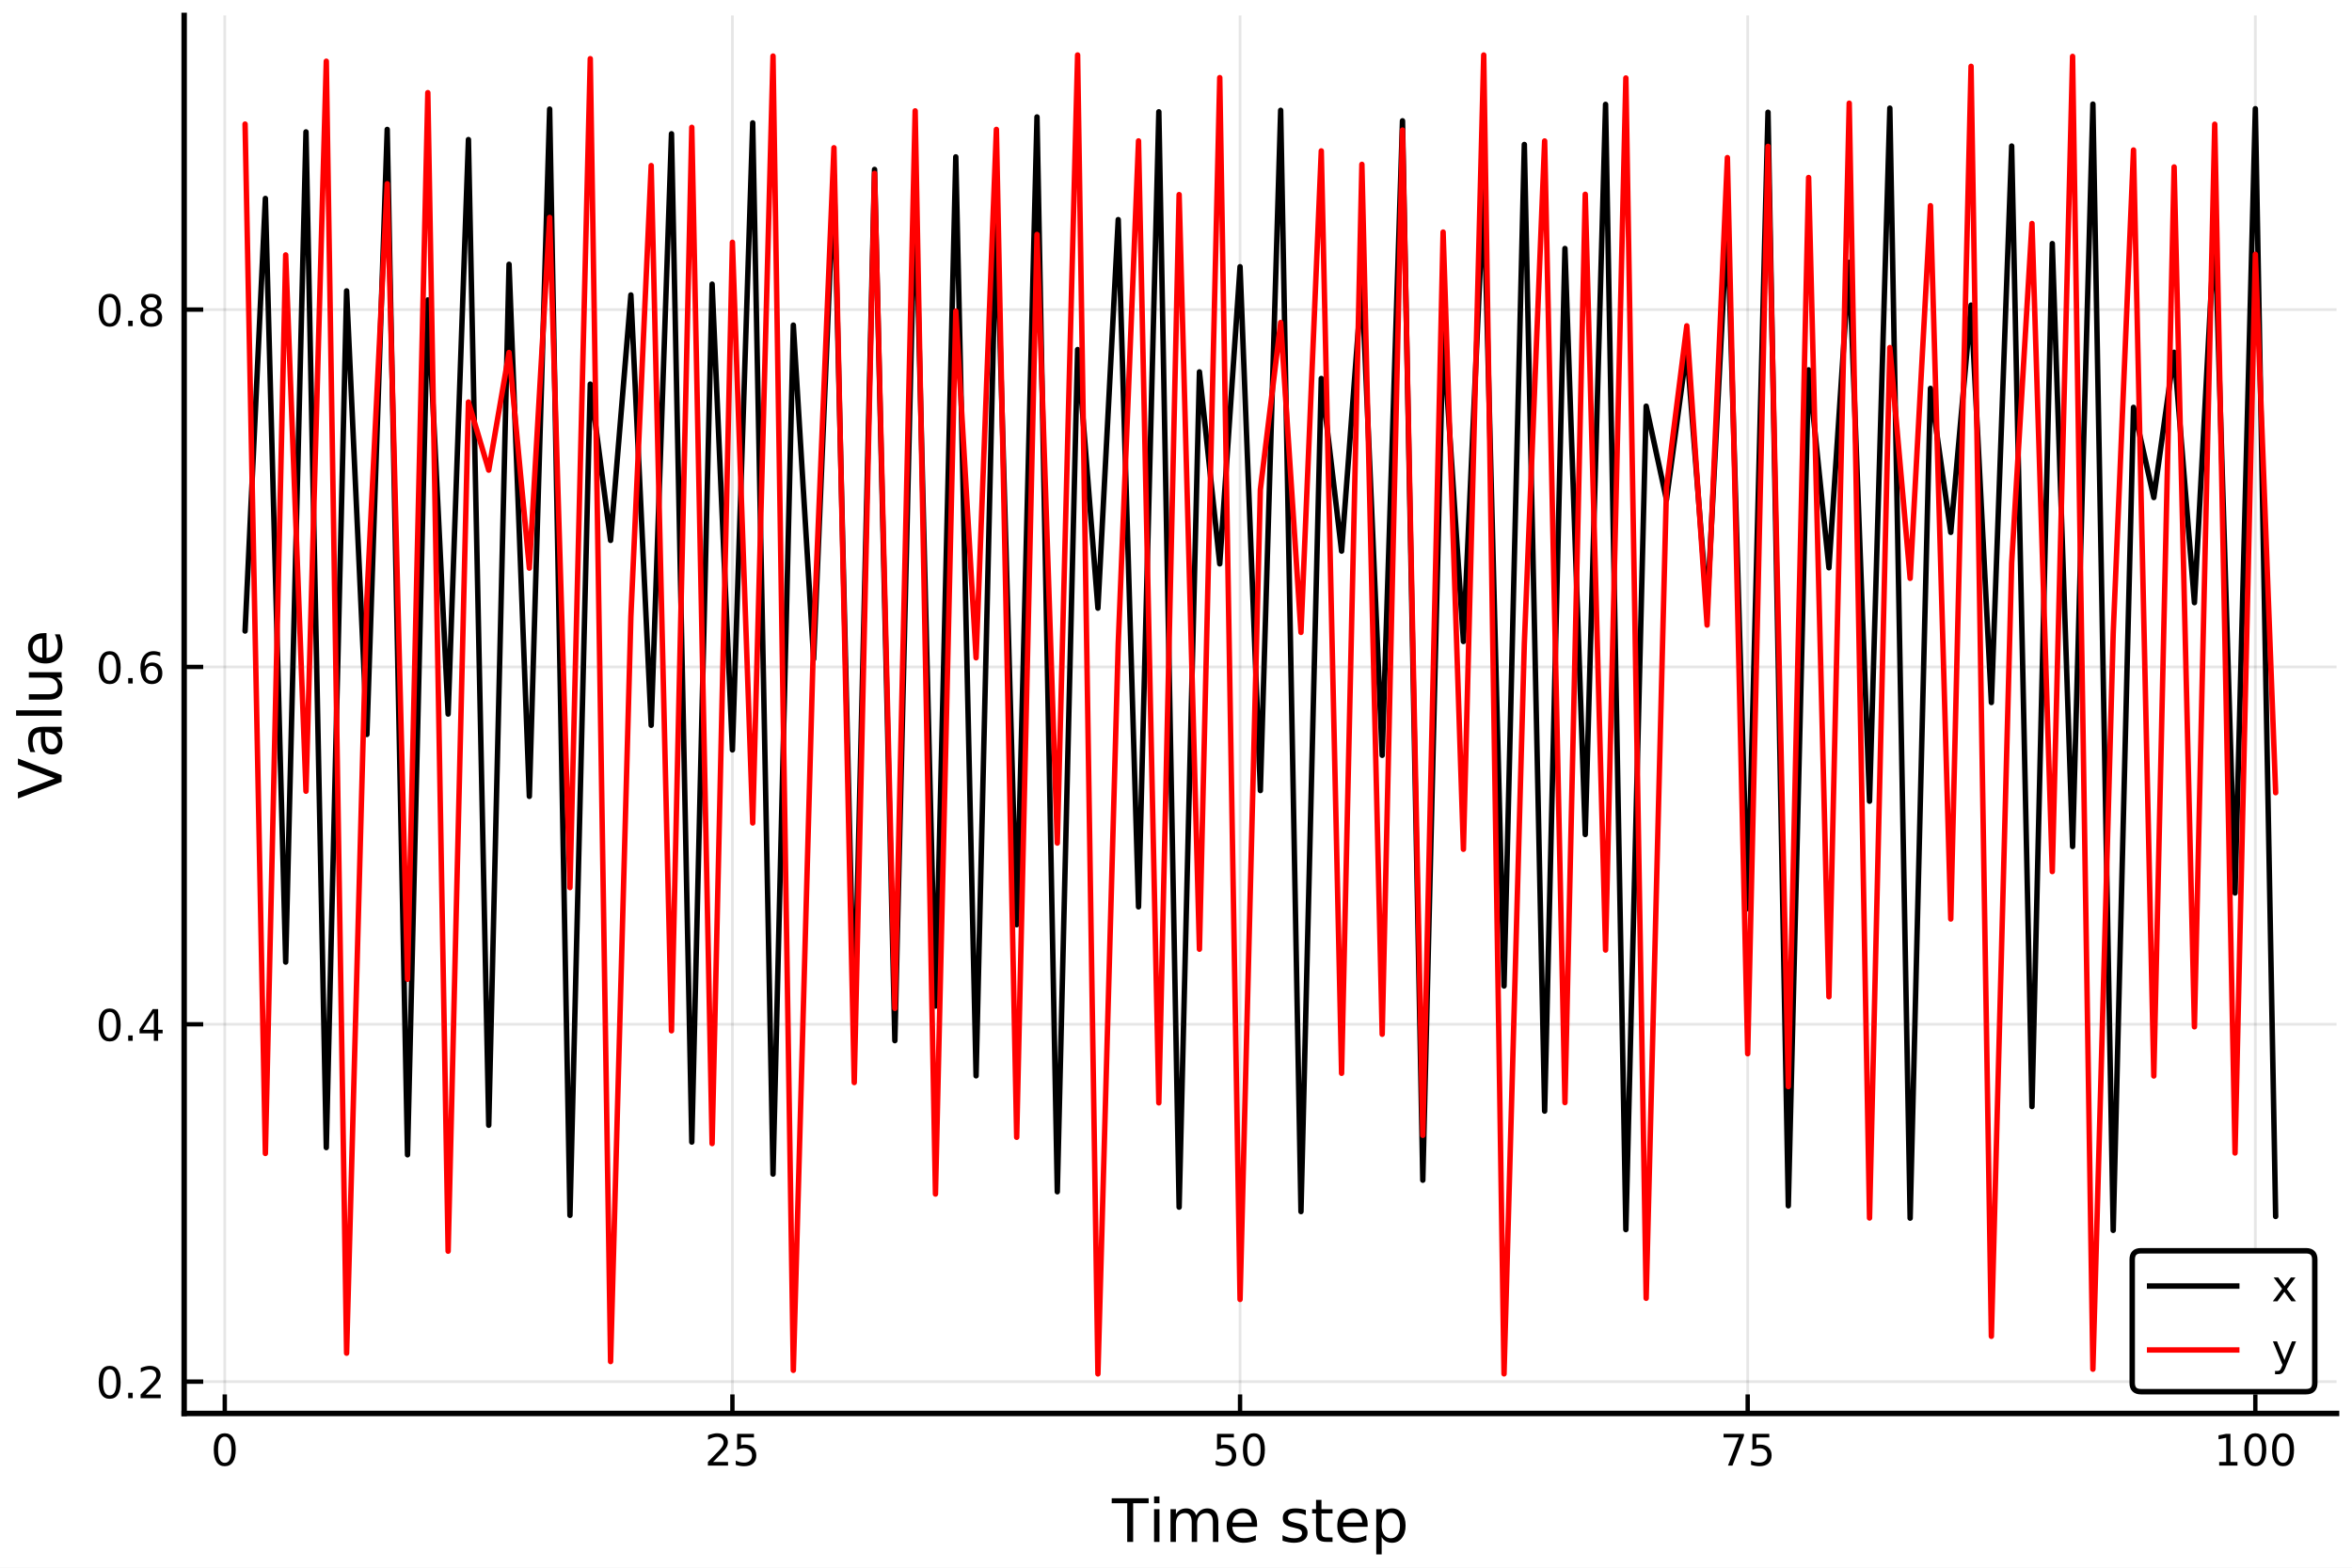
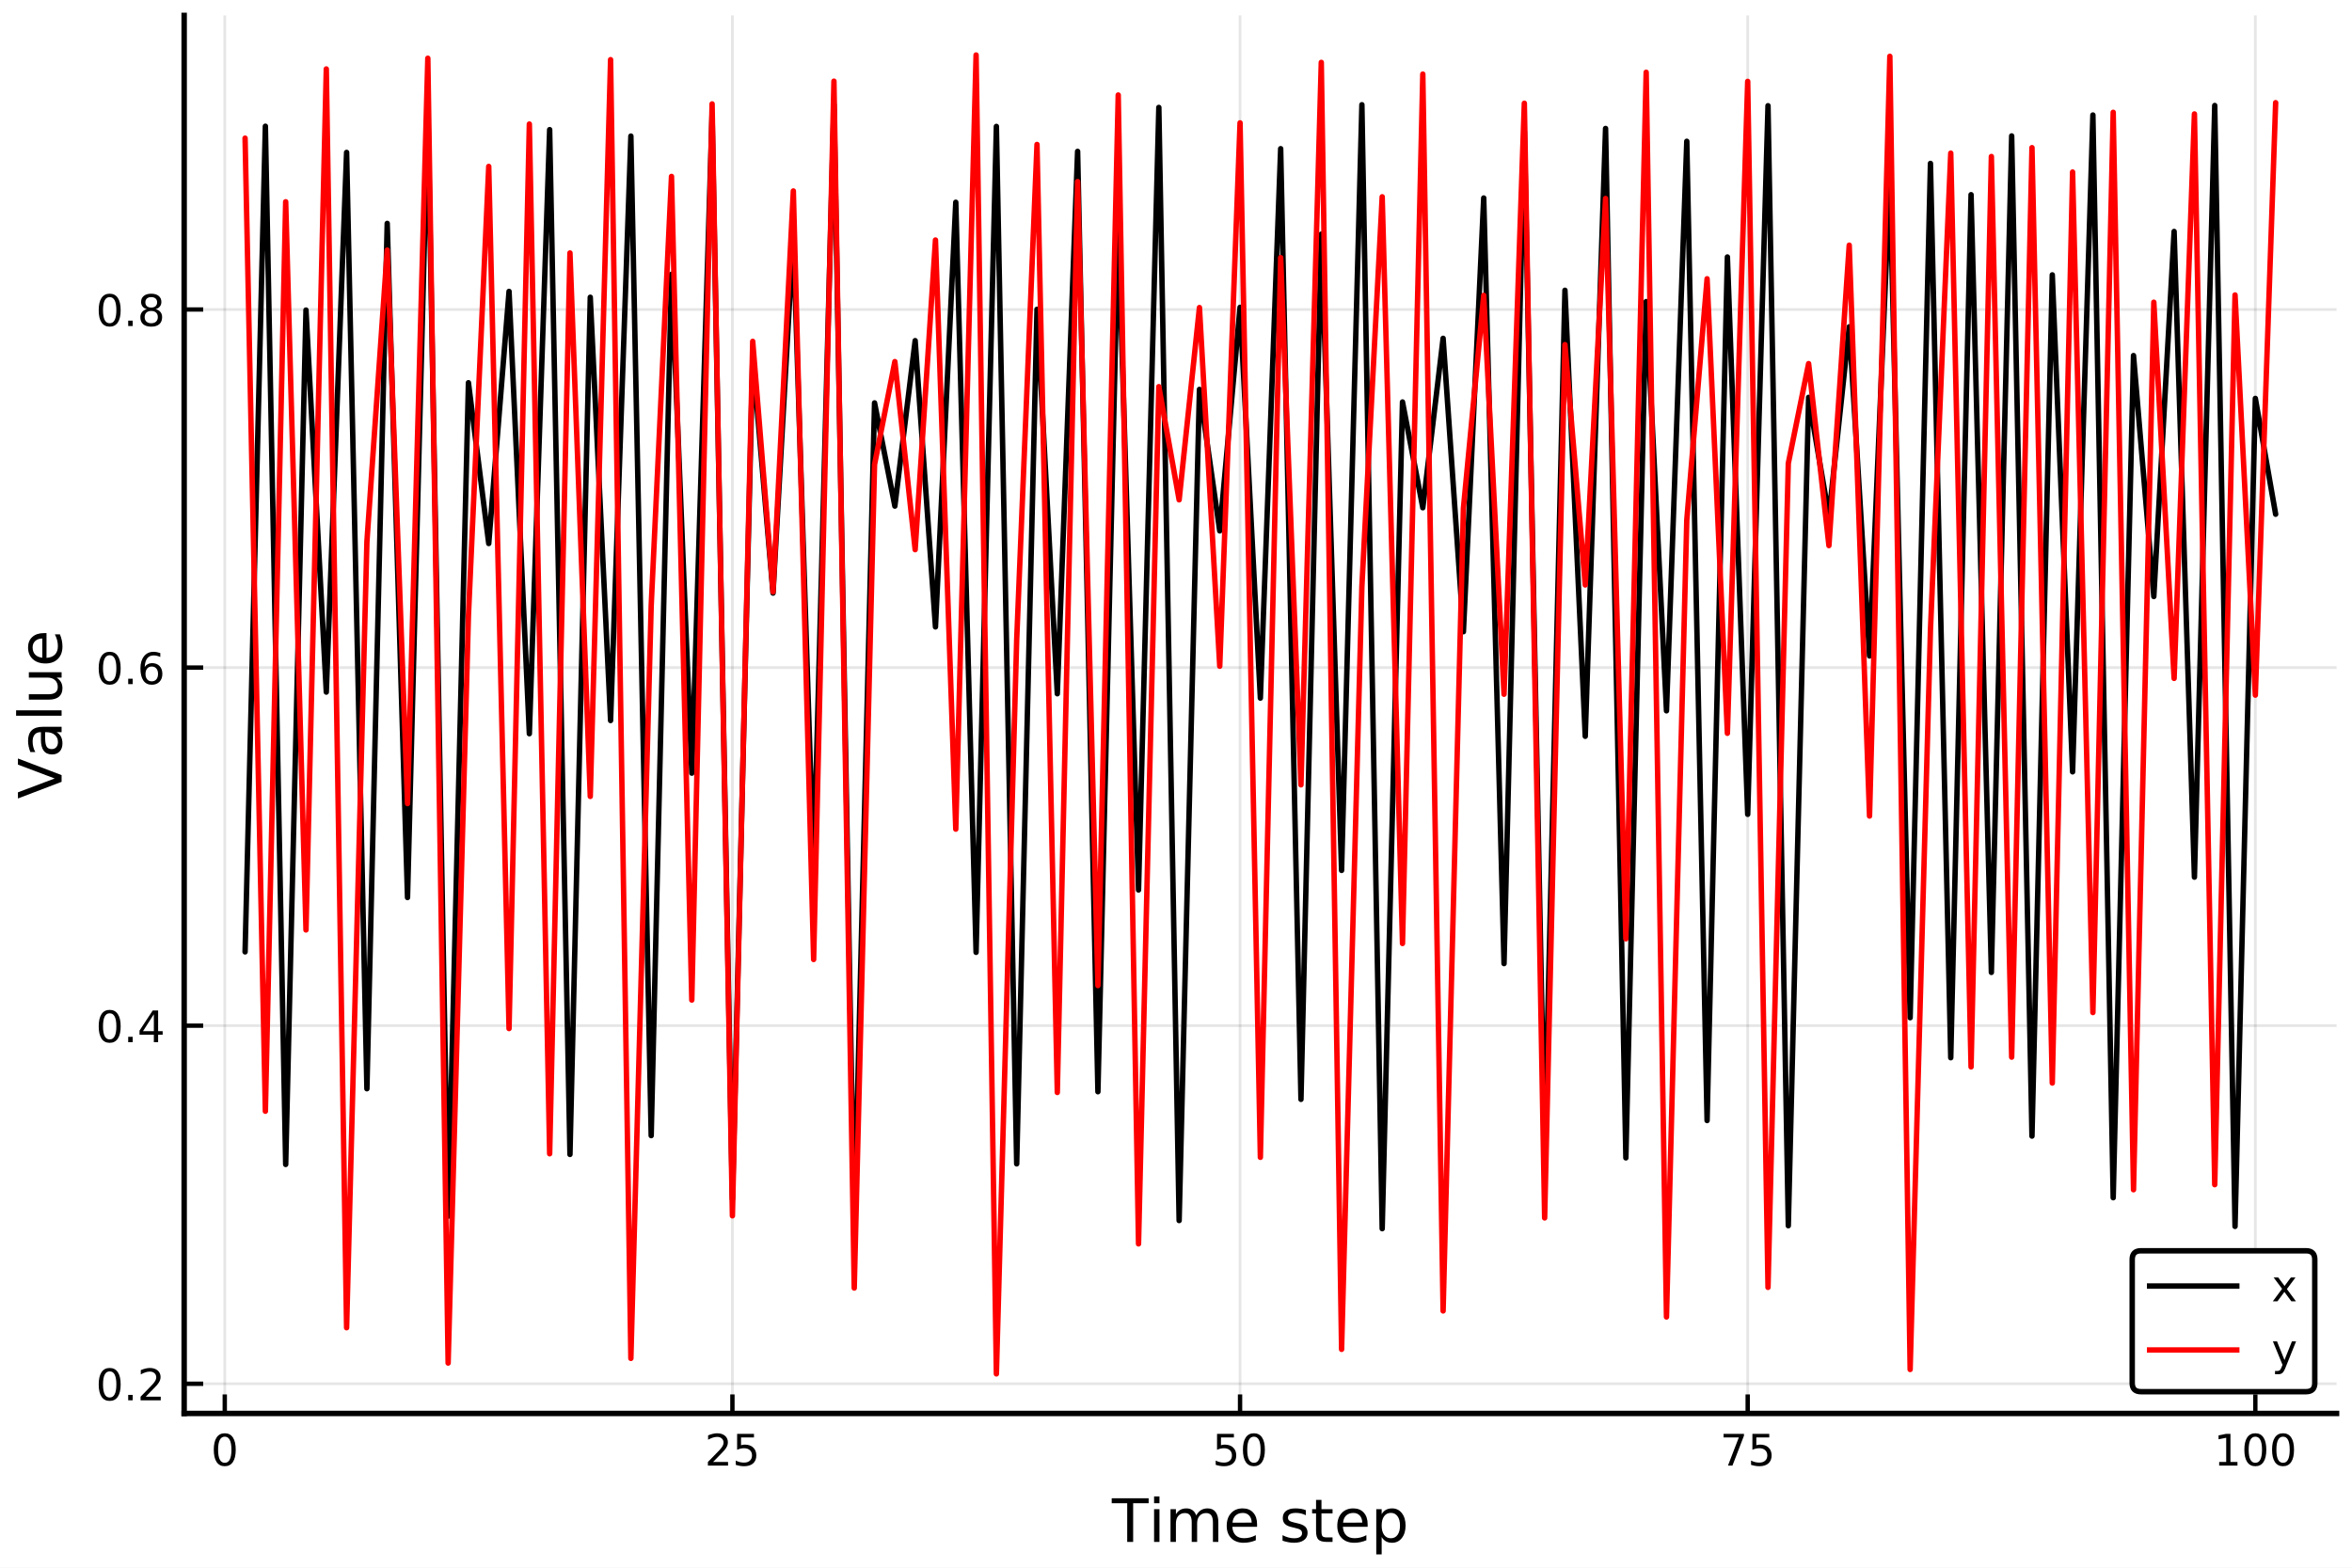
<svg xmlns="http://www.w3.org/2000/svg" xmlns:xlink="http://www.w3.org/1999/xlink" height="288pt" version="1.1" viewBox="0 0 432 288" width="432pt">
  <defs>
    <style type="text/css">
*{stroke-linecap:butt;stroke-linejoin:round;}
  </style>
  </defs>
  <g id="figure_1">
    <g id="patch_1">
      <path d="M 0 288  L 432 288  L 432 0  L 0 0  z " style="fill:#ffffff;" />
    </g>
    <g id="axes_1">
      <g id="patch_2">
        <path d="M 33.825 259.665  L 429.165 259.665  L 429.165 2.835  L 33.825 2.835  z " style="fill:#ffffff;" />
      </g>
      <g id="matplotlib.axis_1">
        <g id="xtick_1">
          <g id="line2d_1">
-             <path clip-path="url(#pff90646e79)" d="M 41.284 259.665  L 41.284 2.835  " style="fill:none;stroke:#000000;stroke-linecap:square;stroke-opacity:0.1;stroke-width:0.5;" />
+             <path clip-path="url(#p4c6335470d)" d="M 41.284 259.665  L 41.284 2.835  " style="fill:none;stroke:#000000;stroke-linecap:square;stroke-opacity:0.1;stroke-width:0.5;" />
          </g>
          <g id="line2d_2">
            <defs>
-               <path d="M 0 0  L 0 -3.5  " id="mc0ed016b66" style="stroke:#000000;stroke-width:0.8;" />
-             </defs>
-             <g>
-               <use style="stroke:#000000;stroke-width:0.8;" x="41.284" xlink:href="#mc0ed016b66" y="259.665" />
+               <path d="M 0 0  L 0 -3.5  " id="m7ea3721a8c" style="stroke:#000000;stroke-width:0.8;" />
+             </defs>
+             <g>
+               <use style="stroke:#000000;stroke-width:0.8;" x="41.284" xlink:href="#m7ea3721a8c" y="259.665" />
            </g>
          </g>
          <g id="text_1">
            <defs>
              <path d="M 31.781 66.406  Q 24.172 66.406 20.328 58.906  Q 16.5 51.422 16.5 36.375  Q 16.5 21.391 20.328 13.891  Q 24.172 6.391 31.781 6.391  Q 39.453 6.391 43.281 13.891  Q 47.125 21.391 47.125 36.375  Q 47.125 51.422 43.281 58.906  Q 39.453 66.406 31.781 66.406  z M 31.781 74.219  Q 44.047 74.219 50.516 64.516  Q 56.984 54.828 56.984 36.375  Q 56.984 17.969 50.516 8.266  Q 44.047 -1.422 31.781 -1.422  Q 19.531 -1.422 13.062 8.266  Q 6.594 17.969 6.594 36.375  Q 6.594 54.828 13.062 64.516  Q 19.531 74.219 31.781 74.219  z " id="DejaVuSans-48" />
            </defs>
            <g transform="translate(38.7389 269.2441)scale(0.08 -0.08)">
              <use xlink:href="#DejaVuSans-48" />
            </g>
          </g>
        </g>
        <g id="xtick_2">
          <g id="line2d_3">
-             <path clip-path="url(#pff90646e79)" d="M 134.525 259.665  L 134.525 2.835  " style="fill:none;stroke:#000000;stroke-linecap:square;stroke-opacity:0.1;stroke-width:0.5;" />
+             <path clip-path="url(#p4c6335470d)" d="M 134.525 259.665  L 134.525 2.835  " style="fill:none;stroke:#000000;stroke-linecap:square;stroke-opacity:0.1;stroke-width:0.5;" />
          </g>
          <g id="line2d_4">
            <g>
-               <use style="stroke:#000000;stroke-width:0.8;" x="134.525" xlink:href="#mc0ed016b66" y="259.665" />
+               <use style="stroke:#000000;stroke-width:0.8;" x="134.525" xlink:href="#m7ea3721a8c" y="259.665" />
            </g>
          </g>
          <g id="text_2">
            <defs>
              <path d="M 19.188 8.297  L 53.609 8.297  L 53.609 0  L 7.328 0  L 7.328 8.297  Q 12.938 14.109 22.625 23.891  Q 32.328 33.688 34.812 36.531  Q 39.547 41.844 41.422 45.531  Q 43.312 49.219 43.312 52.781  Q 43.312 58.594 39.234 62.25  Q 35.156 65.922 28.609 65.922  Q 23.969 65.922 18.812 64.312  Q 13.672 62.703 7.812 59.422  L 7.812 69.391  Q 13.766 71.781 18.938 73  Q 24.125 74.219 28.422 74.219  Q 39.75 74.219 46.484 68.547  Q 53.219 62.891 53.219 53.422  Q 53.219 48.922 51.531 44.891  Q 49.859 40.875 45.406 35.406  Q 44.188 33.984 37.641 27.219  Q 31.109 20.453 19.188 8.297  z " id="DejaVuSans-50" />
              <path d="M 10.797 72.906  L 49.516 72.906  L 49.516 64.594  L 19.828 64.594  L 19.828 46.734  Q 21.969 47.469 24.109 47.828  Q 26.266 48.188 28.422 48.188  Q 40.625 48.188 47.75 41.5  Q 54.891 34.812 54.891 23.391  Q 54.891 11.625 47.562 5.094  Q 40.234 -1.422 26.906 -1.422  Q 22.312 -1.422 17.547 -0.641  Q 12.797 0.141 7.719 1.703  L 7.719 11.625  Q 12.109 9.234 16.797 8.062  Q 21.484 6.891 26.703 6.891  Q 35.156 6.891 40.078 11.328  Q 45.016 15.766 45.016 23.391  Q 45.016 31 40.078 35.438  Q 35.156 39.891 26.703 39.891  Q 22.75 39.891 18.812 39.016  Q 14.891 38.141 10.797 36.281  z " id="DejaVuSans-53" />
            </defs>
            <g transform="translate(129.4346 269.2441)scale(0.08 -0.08)">
              <use xlink:href="#DejaVuSans-50" />
              <use x="63.623" xlink:href="#DejaVuSans-53" />
            </g>
          </g>
        </g>
        <g id="xtick_3">
          <g id="line2d_5">
-             <path clip-path="url(#pff90646e79)" d="M 227.765 259.665  L 227.765 2.835  " style="fill:none;stroke:#000000;stroke-linecap:square;stroke-opacity:0.1;stroke-width:0.5;" />
+             <path clip-path="url(#p4c6335470d)" d="M 227.765 259.665  L 227.765 2.835  " style="fill:none;stroke:#000000;stroke-linecap:square;stroke-opacity:0.1;stroke-width:0.5;" />
          </g>
          <g id="line2d_6">
            <g>
-               <use style="stroke:#000000;stroke-width:0.8;" x="227.765" xlink:href="#mc0ed016b66" y="259.665" />
+               <use style="stroke:#000000;stroke-width:0.8;" x="227.765" xlink:href="#m7ea3721a8c" y="259.665" />
            </g>
          </g>
          <g id="text_3">
            <g transform="translate(222.6754 269.2441)scale(0.08 -0.08)">
              <use xlink:href="#DejaVuSans-53" />
              <use x="63.623" xlink:href="#DejaVuSans-48" />
            </g>
          </g>
        </g>
        <g id="xtick_4">
          <g id="line2d_7">
-             <path clip-path="url(#pff90646e79)" d="M 321.006 259.665  L 321.006 2.835  " style="fill:none;stroke:#000000;stroke-linecap:square;stroke-opacity:0.1;stroke-width:0.5;" />
+             <path clip-path="url(#p4c6335470d)" d="M 321.006 259.665  L 321.006 2.835  " style="fill:none;stroke:#000000;stroke-linecap:square;stroke-opacity:0.1;stroke-width:0.5;" />
          </g>
          <g id="line2d_8">
            <g>
-               <use style="stroke:#000000;stroke-width:0.8;" x="321.006" xlink:href="#mc0ed016b66" y="259.665" />
+               <use style="stroke:#000000;stroke-width:0.8;" x="321.006" xlink:href="#m7ea3721a8c" y="259.665" />
            </g>
          </g>
          <g id="text_4">
            <defs>
              <path d="M 8.203 72.906  L 55.078 72.906  L 55.078 68.703  L 28.609 0  L 18.312 0  L 43.219 64.594  L 8.203 64.594  z " id="DejaVuSans-55" />
            </defs>
            <g transform="translate(315.9161 269.2441)scale(0.08 -0.08)">
              <use xlink:href="#DejaVuSans-55" />
              <use x="63.623" xlink:href="#DejaVuSans-53" />
            </g>
          </g>
        </g>
        <g id="xtick_5">
          <g id="line2d_9">
-             <path clip-path="url(#pff90646e79)" d="M 414.247 259.665  L 414.247 2.835  " style="fill:none;stroke:#000000;stroke-linecap:square;stroke-opacity:0.1;stroke-width:0.5;" />
+             <path clip-path="url(#p4c6335470d)" d="M 414.247 259.665  L 414.247 2.835  " style="fill:none;stroke:#000000;stroke-linecap:square;stroke-opacity:0.1;stroke-width:0.5;" />
          </g>
          <g id="line2d_10">
            <g>
-               <use style="stroke:#000000;stroke-width:0.8;" x="414.247" xlink:href="#mc0ed016b66" y="259.665" />
+               <use style="stroke:#000000;stroke-width:0.8;" x="414.247" xlink:href="#m7ea3721a8c" y="259.665" />
            </g>
          </g>
          <g id="text_5">
            <defs>
              <path d="M 12.406 8.297  L 28.516 8.297  L 28.516 63.922  L 10.984 60.406  L 10.984 69.391  L 28.422 72.906  L 38.281 72.906  L 38.281 8.297  L 54.391 8.297  L 54.391 0  L 12.406 0  z " id="DejaVuSans-49" />
            </defs>
            <g transform="translate(406.6118 269.2441)scale(0.08 -0.08)">
              <use xlink:href="#DejaVuSans-49" />
              <use x="63.623" xlink:href="#DejaVuSans-48" />
              <use x="127.246" xlink:href="#DejaVuSans-48" />
            </g>
          </g>
        </g>
        <g id="text_6">
          <defs>
            <path d="M -0.297 72.906  L 61.375 72.906  L 61.375 64.594  L 35.5 64.594  L 35.5 0  L 25.594 0  L 25.594 64.594  L -0.297 64.594  z " id="DejaVuSans-84" />
            <path d="M 9.422 54.688  L 18.406 54.688  L 18.406 0  L 9.422 0  z M 9.422 75.984  L 18.406 75.984  L 18.406 64.594  L 9.422 64.594  z " id="DejaVuSans-105" />
            <path d="M 52 44.188  Q 55.375 50.25 60.062 53.125  Q 64.75 56 71.094 56  Q 79.641 56 84.281 50.016  Q 88.922 44.047 88.922 33.016  L 88.922 0  L 79.891 0  L 79.891 32.719  Q 79.891 40.578 77.094 44.375  Q 74.312 48.188 68.609 48.188  Q 61.625 48.188 57.562 43.547  Q 53.516 38.922 53.516 30.906  L 53.516 0  L 44.484 0  L 44.484 32.719  Q 44.484 40.625 41.703 44.406  Q 38.922 48.188 33.109 48.188  Q 26.219 48.188 22.156 43.531  Q 18.109 38.875 18.109 30.906  L 18.109 0  L 9.078 0  L 9.078 54.688  L 18.109 54.688  L 18.109 46.188  Q 21.188 51.219 25.484 53.609  Q 29.781 56 35.688 56  Q 41.656 56 45.828 52.969  Q 50 49.953 52 44.188  z " id="DejaVuSans-109" />
            <path d="M 56.203 29.594  L 56.203 25.203  L 14.891 25.203  Q 15.484 15.922 20.484 11.062  Q 25.484 6.203 34.422 6.203  Q 39.594 6.203 44.453 7.469  Q 49.312 8.734 54.109 11.281  L 54.109 2.781  Q 49.266 0.734 44.188 -0.344  Q 39.109 -1.422 33.891 -1.422  Q 20.797 -1.422 13.156 6.188  Q 5.516 13.812 5.516 26.812  Q 5.516 40.234 12.766 48.109  Q 20.016 56 32.328 56  Q 43.359 56 49.781 48.891  Q 56.203 41.797 56.203 29.594  z M 47.219 32.234  Q 47.125 39.594 43.094 43.984  Q 39.062 48.391 32.422 48.391  Q 24.906 48.391 20.391 44.141  Q 15.875 39.891 15.188 32.172  z " id="DejaVuSans-101" />
            <path id="DejaVuSans-32" />
            <path d="M 44.281 53.078  L 44.281 44.578  Q 40.484 46.531 36.375 47.5  Q 32.281 48.484 27.875 48.484  Q 21.188 48.484 17.844 46.438  Q 14.5 44.391 14.5 40.281  Q 14.5 37.156 16.891 35.375  Q 19.281 33.594 26.516 31.984  L 29.594 31.297  Q 39.156 29.25 43.188 25.516  Q 47.219 21.781 47.219 15.094  Q 47.219 7.469 41.188 3.016  Q 35.156 -1.422 24.609 -1.422  Q 20.219 -1.422 15.453 -0.562  Q 10.688 0.297 5.422 2  L 5.422 11.281  Q 10.406 8.688 15.234 7.391  Q 20.062 6.109 24.812 6.109  Q 31.156 6.109 34.562 8.281  Q 37.984 10.453 37.984 14.406  Q 37.984 18.062 35.516 20.016  Q 33.062 21.969 24.703 23.781  L 21.578 24.516  Q 13.234 26.266 9.516 29.906  Q 5.812 33.547 5.812 39.891  Q 5.812 47.609 11.281 51.797  Q 16.75 56 26.812 56  Q 31.781 56 36.172 55.266  Q 40.578 54.547 44.281 53.078  z " id="DejaVuSans-115" />
            <path d="M 18.312 70.219  L 18.312 54.688  L 36.812 54.688  L 36.812 47.703  L 18.312 47.703  L 18.312 18.016  Q 18.312 11.328 20.141 9.422  Q 21.969 7.516 27.594 7.516  L 36.812 7.516  L 36.812 0  L 27.594 0  Q 17.188 0 13.234 3.875  Q 9.281 7.766 9.281 18.016  L 9.281 47.703  L 2.688 47.703  L 2.688 54.688  L 9.281 54.688  L 9.281 70.219  z " id="DejaVuSans-116" />
            <path d="M 18.109 8.203  L 18.109 -20.797  L 9.078 -20.797  L 9.078 54.688  L 18.109 54.688  L 18.109 46.391  Q 20.953 51.266 25.266 53.625  Q 29.594 56 35.594 56  Q 45.562 56 51.781 48.094  Q 58.016 40.188 58.016 27.297  Q 58.016 14.406 51.781 6.484  Q 45.562 -1.422 35.594 -1.422  Q 29.594 -1.422 25.266 0.953  Q 20.953 3.328 18.109 8.203  z M 48.688 27.297  Q 48.688 37.203 44.609 42.844  Q 40.531 48.484 33.406 48.484  Q 26.266 48.484 22.188 42.844  Q 18.109 37.203 18.109 27.297  Q 18.109 17.391 22.188 11.75  Q 26.266 6.109 33.406 6.109  Q 40.531 6.109 44.609 11.75  Q 48.688 17.391 48.688 27.297  z " id="DejaVuSans-112" />
          </defs>
          <g transform="translate(204.2236 283.2661)scale(0.11 -0.11)">
            <use xlink:href="#DejaVuSans-84" />
            <use x="61.037" xlink:href="#DejaVuSans-105" />
            <use x="88.82" xlink:href="#DejaVuSans-109" />
            <use x="186.232" xlink:href="#DejaVuSans-101" />
            <use x="247.756" xlink:href="#DejaVuSans-32" />
            <use x="279.543" xlink:href="#DejaVuSans-115" />
            <use x="331.643" xlink:href="#DejaVuSans-116" />
            <use x="370.852" xlink:href="#DejaVuSans-101" />
            <use x="432.375" xlink:href="#DejaVuSans-112" />
          </g>
        </g>
      </g>
      <g id="matplotlib.axis_2">
        <g id="ytick_1">
          <g id="line2d_11">
-             <path clip-path="url(#pff90646e79)" d="M 33.825 253.82  L 429.165 253.82  " style="fill:none;stroke:#000000;stroke-linecap:square;stroke-opacity:0.1;stroke-width:0.5;" />
+             <path clip-path="url(#p4c6335470d)" d="M 33.825 254.209  L 429.165 254.209  " style="fill:none;stroke:#000000;stroke-linecap:square;stroke-opacity:0.1;stroke-width:0.5;" />
          </g>
          <g id="line2d_12">
            <defs>
-               <path d="M 0 0  L 3.5 0  " id="m1d7089d53e" style="stroke:#000000;stroke-width:0.8;" />
-             </defs>
-             <g>
-               <use style="stroke:#000000;stroke-width:0.8;" x="33.825" xlink:href="#m1d7089d53e" y="253.82" />
+               <path d="M 0 0  L 3.5 0  " id="m4396a377ae" style="stroke:#000000;stroke-width:0.8;" />
+             </defs>
+             <g>
+               <use style="stroke:#000000;stroke-width:0.8;" x="33.825" xlink:href="#m4396a377ae" y="254.209" />
            </g>
          </g>
          <g id="text_7">
            <defs>
              <path d="M 10.688 12.406  L 21 12.406  L 21 0  L 10.688 0  z " id="DejaVuSans-46" />
            </defs>
-             <g transform="translate(17.60215 256.8592)scale(0.08 -0.08)">
+             <g transform="translate(17.60215 257.2481)scale(0.08 -0.08)">
              <use xlink:href="#DejaVuSans-48" />
              <use x="63.623" xlink:href="#DejaVuSans-46" />
              <use x="95.41" xlink:href="#DejaVuSans-50" />
            </g>
          </g>
        </g>
        <g id="ytick_2">
          <g id="line2d_13">
-             <path clip-path="url(#pff90646e79)" d="M 33.825 188.172  L 429.165 188.172  " style="fill:none;stroke:#000000;stroke-linecap:square;stroke-opacity:0.1;stroke-width:0.5;" />
+             <path clip-path="url(#p4c6335470d)" d="M 33.825 188.425  L 429.165 188.425  " style="fill:none;stroke:#000000;stroke-linecap:square;stroke-opacity:0.1;stroke-width:0.5;" />
          </g>
          <g id="line2d_14">
            <g>
-               <use style="stroke:#000000;stroke-width:0.8;" x="33.825" xlink:href="#m1d7089d53e" y="188.172" />
+               <use style="stroke:#000000;stroke-width:0.8;" x="33.825" xlink:href="#m4396a377ae" y="188.425" />
            </g>
          </g>
          <g id="text_8">
            <defs>
              <path d="M 37.797 64.312  L 12.891 25.391  L 37.797 25.391  z M 35.203 72.906  L 47.609 72.906  L 47.609 25.391  L 58.016 25.391  L 58.016 17.188  L 47.609 17.188  L 47.609 0  L 37.797 0  L 37.797 17.188  L 4.891 17.188  L 4.891 26.703  z " id="DejaVuSans-52" />
            </defs>
-             <g transform="translate(17.60215 191.211)scale(0.08 -0.08)">
+             <g transform="translate(17.60215 191.464)scale(0.08 -0.08)">
              <use xlink:href="#DejaVuSans-48" />
              <use x="63.623" xlink:href="#DejaVuSans-46" />
              <use x="95.41" xlink:href="#DejaVuSans-52" />
            </g>
          </g>
        </g>
        <g id="ytick_3">
          <g id="line2d_15">
-             <path clip-path="url(#pff90646e79)" d="M 33.825 122.523  L 429.165 122.523  " style="fill:none;stroke:#000000;stroke-linecap:square;stroke-opacity:0.1;stroke-width:0.5;" />
+             <path clip-path="url(#p4c6335470d)" d="M 33.825 122.641  L 429.165 122.641  " style="fill:none;stroke:#000000;stroke-linecap:square;stroke-opacity:0.1;stroke-width:0.5;" />
          </g>
          <g id="line2d_16">
            <g>
-               <use style="stroke:#000000;stroke-width:0.8;" x="33.825" xlink:href="#m1d7089d53e" y="122.523" />
+               <use style="stroke:#000000;stroke-width:0.8;" x="33.825" xlink:href="#m4396a377ae" y="122.641" />
            </g>
          </g>
          <g id="text_9">
            <defs>
              <path d="M 33.016 40.375  Q 26.375 40.375 22.484 35.828  Q 18.609 31.297 18.609 23.391  Q 18.609 15.531 22.484 10.953  Q 26.375 6.391 33.016 6.391  Q 39.656 6.391 43.531 10.953  Q 47.406 15.531 47.406 23.391  Q 47.406 31.297 43.531 35.828  Q 39.656 40.375 33.016 40.375  z M 52.594 71.297  L 52.594 62.312  Q 48.875 64.062 45.094 64.984  Q 41.312 65.922 37.594 65.922  Q 27.828 65.922 22.672 59.328  Q 17.531 52.734 16.797 39.406  Q 19.672 43.656 24.016 45.922  Q 28.375 48.188 33.594 48.188  Q 44.578 48.188 50.953 41.516  Q 57.328 34.859 57.328 23.391  Q 57.328 12.156 50.688 5.359  Q 44.047 -1.422 33.016 -1.422  Q 20.359 -1.422 13.672 8.266  Q 6.984 17.969 6.984 36.375  Q 6.984 53.656 15.188 63.938  Q 23.391 74.219 37.203 74.219  Q 40.922 74.219 44.703 73.484  Q 48.484 72.75 52.594 71.297  z " id="DejaVuSans-54" />
            </defs>
-             <g transform="translate(17.60215 125.5628)scale(0.08 -0.08)">
+             <g transform="translate(17.60215 125.6799)scale(0.08 -0.08)">
              <use xlink:href="#DejaVuSans-48" />
              <use x="63.623" xlink:href="#DejaVuSans-46" />
              <use x="95.41" xlink:href="#DejaVuSans-54" />
            </g>
          </g>
        </g>
        <g id="ytick_4">
          <g id="line2d_17">
-             <path clip-path="url(#pff90646e79)" d="M 33.825 56.875  L 429.165 56.875  " style="fill:none;stroke:#000000;stroke-linecap:square;stroke-opacity:0.1;stroke-width:0.5;" />
+             <path clip-path="url(#p4c6335470d)" d="M 33.825 56.856  L 429.165 56.856  " style="fill:none;stroke:#000000;stroke-linecap:square;stroke-opacity:0.1;stroke-width:0.5;" />
          </g>
          <g id="line2d_18">
            <g>
-               <use style="stroke:#000000;stroke-width:0.8;" x="33.825" xlink:href="#m1d7089d53e" y="56.875" />
+               <use style="stroke:#000000;stroke-width:0.8;" x="33.825" xlink:href="#m4396a377ae" y="56.856" />
            </g>
          </g>
          <g id="text_10">
            <defs>
              <path d="M 31.781 34.625  Q 24.75 34.625 20.719 30.859  Q 16.703 27.094 16.703 20.516  Q 16.703 13.922 20.719 10.156  Q 24.75 6.391 31.781 6.391  Q 38.812 6.391 42.859 10.172  Q 46.922 13.969 46.922 20.516  Q 46.922 27.094 42.891 30.859  Q 38.875 34.625 31.781 34.625  z M 21.922 38.812  Q 15.578 40.375 12.031 44.719  Q 8.5 49.078 8.5 55.328  Q 8.5 64.062 14.719 69.141  Q 20.953 74.219 31.781 74.219  Q 42.672 74.219 48.875 69.141  Q 55.078 64.062 55.078 55.328  Q 55.078 49.078 51.531 44.719  Q 48 40.375 41.703 38.812  Q 48.828 37.156 52.797 32.312  Q 56.781 27.484 56.781 20.516  Q 56.781 9.906 50.312 4.234  Q 43.844 -1.422 31.781 -1.422  Q 19.734 -1.422 13.25 4.234  Q 6.781 9.906 6.781 20.516  Q 6.781 27.484 10.781 32.312  Q 14.797 37.156 21.922 38.812  z M 18.312 54.391  Q 18.312 48.734 21.844 45.562  Q 25.391 42.391 31.781 42.391  Q 38.141 42.391 41.719 45.562  Q 45.312 48.734 45.312 54.391  Q 45.312 60.062 41.719 63.234  Q 38.141 66.406 31.781 66.406  Q 25.391 66.406 21.844 63.234  Q 18.312 60.062 18.312 54.391  z " id="DejaVuSans-56" />
            </defs>
-             <g transform="translate(17.60215 59.91463)scale(0.08 -0.08)">
+             <g transform="translate(17.60215 59.89575)scale(0.08 -0.08)">
              <use xlink:href="#DejaVuSans-48" />
              <use x="63.623" xlink:href="#DejaVuSans-46" />
              <use x="95.41" xlink:href="#DejaVuSans-56" />
            </g>
          </g>
        </g>
        <g id="text_11">
          <defs>
            <path d="M 28.609 0  L 0.781 72.906  L 11.078 72.906  L 34.188 11.531  L 57.328 72.906  L 67.578 72.906  L 39.797 0  z " id="DejaVuSans-86" />
            <path d="M 34.281 27.484  Q 23.391 27.484 19.188 25  Q 14.984 22.516 14.984 16.5  Q 14.984 11.719 18.141 8.906  Q 21.297 6.109 26.703 6.109  Q 34.188 6.109 38.703 11.406  Q 43.219 16.703 43.219 25.484  L 43.219 27.484  z M 52.203 31.203  L 52.203 0  L 43.219 0  L 43.219 8.297  Q 40.141 3.328 35.547 0.953  Q 30.953 -1.422 24.312 -1.422  Q 15.922 -1.422 10.953 3.297  Q 6 8.016 6 15.922  Q 6 25.141 12.172 29.828  Q 18.359 34.516 30.609 34.516  L 43.219 34.516  L 43.219 35.406  Q 43.219 41.609 39.141 45  Q 35.062 48.391 27.688 48.391  Q 23 48.391 18.547 47.266  Q 14.109 46.141 10.016 43.891  L 10.016 52.203  Q 14.938 54.109 19.578 55.047  Q 24.219 56 28.609 56  Q 40.484 56 46.344 49.844  Q 52.203 43.703 52.203 31.203  z " id="DejaVuSans-97" />
            <path d="M 9.422 75.984  L 18.406 75.984  L 18.406 0  L 9.422 0  z " id="DejaVuSans-108" />
            <path d="M 8.5 21.578  L 8.5 54.688  L 17.484 54.688  L 17.484 21.922  Q 17.484 14.156 20.5 10.266  Q 23.531 6.391 29.594 6.391  Q 36.859 6.391 41.078 11.031  Q 45.312 15.672 45.312 23.688  L 45.312 54.688  L 54.297 54.688  L 54.297 0  L 45.312 0  L 45.312 8.406  Q 42.047 3.422 37.719 1  Q 33.406 -1.422 27.688 -1.422  Q 18.266 -1.422 13.375 4.438  Q 8.5 10.297 8.5 21.578  z M 31.109 56  z " id="DejaVuSans-117" />
          </defs>
          <g transform="translate(11.31449 146.7746)rotate(-90)scale(0.11 -0.11)">
            <use xlink:href="#DejaVuSans-86" />
            <use x="68.299" xlink:href="#DejaVuSans-97" />
            <use x="129.578" xlink:href="#DejaVuSans-108" />
            <use x="157.361" xlink:href="#DejaVuSans-117" />
            <use x="220.74" xlink:href="#DejaVuSans-101" />
          </g>
        </g>
      </g>
      <g id="line2d_19">
-         <path clip-path="url(#pff90646e79)" d="M 45.014 115.926  L 48.743 36.456  L 52.473 176.741  L 56.202 24.231  L 59.932 210.82  L 63.662 53.439  L 67.391 134.927  L 71.121 23.777  L 74.851 212.149  L 78.58 55.102  L 82.31 131.178  L 86.039 25.641  L 89.769 206.718  L 93.499 48.553  L 97.228 146.298  L 100.958 20.041  L 104.688 223.268  L 108.417 70.566  L 112.147 99.276  L 115.876 54.184  L 119.606 133.24  L 123.336 24.577  L 127.065 209.808  L 130.795 52.199  L 134.525 137.763  L 138.254 22.575  L 141.984 215.691  L 145.714 59.729  L 149.443 121.074  L 153.173 32.226  L 156.902 188.156  L 160.632 31.129  L 164.362 191.179  L 168.091 33.443  L 171.821 184.828  L 175.551 28.819  L 179.28 197.64  L 183.01 39.071  L 186.739 169.882  L 190.469 21.483  L 194.199 218.939  L 197.928 64.218  L 201.658 111.727  L 205.388 40.344  L 209.117 166.6  L 212.847 20.539  L 216.576 221.765  L 220.306 68.315  L 224.036 103.587  L 227.765 49.001  L 231.495 145.233  L 235.225 20.268  L 238.954 222.581  L 242.684 69.531  L 246.414 101.243  L 250.143 51.768  L 253.873 138.757  L 257.602 22.196  L 261.332 216.814  L 265.062 61.255  L 268.791 117.845  L 272.521 34.809  L 276.251 181.136  L 279.98 26.543  L 283.71 204.119  L 287.439 45.65  L 291.169 153.305  L 294.899 19.174  L 298.628 225.891  L 302.358 74.616  L 306.088 91.802  L 309.817 64.154  L 313.547 111.858  L 317.276 40.217  L 321.006 166.926  L 324.736 20.622  L 328.465 221.516  L 332.195 67.947  L 335.925 104.304  L 339.654 48.18  L 343.384 147.189  L 347.114 19.87  L 350.843 223.784  L 354.573 71.35  L 358.302 97.799  L 362.032 56.055  L 365.762 129.059  L 369.491 26.834  L 373.221 203.285  L 376.951 44.751  L 380.68 155.514  L 384.41 19.128  L 388.139 226.031  L 391.869 74.837  L 395.599 91.404  L 399.328 64.719  L 403.058 110.712  L 406.788 41.342  L 410.517 164.05  L 414.247 19.972  L 417.976 223.475  " style="fill:none;stroke:#000000;stroke-linecap:round;" />
+         <path clip-path="url(#p4c6335470d)" d="M 45.014 174.867  L 48.743 23.19  L 52.473 213.92  L 56.202 56.964  L 59.932 127.141  L 63.662 28  L 67.391 200.011  L 71.121 41.044  L 74.851 164.884  L 78.58 20.004  L 82.31 223.418  L 86.039 70.31  L 89.769 99.847  L 93.499 53.535  L 97.228 134.792  L 100.958 23.817  L 104.688 212.078  L 108.417 54.609  L 112.147 132.369  L 115.876 25.001  L 119.606 208.623  L 123.336 50.393  L 127.065 142.034  L 130.795 21.058  L 134.525 220.25  L 138.254 65.636  L 141.984 108.955  L 145.714 43.171  L 149.443 159.514  L 153.173 19.207  L 156.902 225.828  L 160.632 74.015  L 164.362 92.972  L 168.091 62.581  L 171.821 115.17  L 175.551 37.158  L 179.28 174.952  L 183.01 23.227  L 186.739 213.812  L 190.469 56.824  L 194.199 127.448  L 197.928 27.807  L 201.658 200.56  L 205.388 41.59  L 209.117 163.495  L 212.847 19.736  L 216.576 224.226  L 220.306 71.538  L 224.036 97.534  L 227.765 56.461  L 231.495 128.248  L 235.225 27.314  L 238.954 201.963  L 242.684 43.018  L 246.414 159.896  L 250.143 19.242  L 253.873 225.72  L 257.602 73.847  L 261.332 93.278  L 265.062 62.156  L 268.791 116.051  L 272.521 36.376  L 276.251 177.02  L 279.98 24.168  L 283.71 211.051  L 287.439 53.328  L 291.169 135.264  L 294.899 23.602  L 298.628 212.709  L 302.358 55.407  L 306.088 130.582  L 309.817 25.957  L 313.547 205.855  L 317.276 47.208  L 321.006 149.6  L 324.736 19.422  L 328.465 225.176  L 332.195 72.999  L 335.925 94.826  L 339.654 60.037  L 343.384 120.505  L 347.114 32.683  L 350.843 186.963  L 354.573 30.023  L 358.302 194.315  L 362.032 35.767  L 365.762 178.638  L 369.491 24.971  L 373.221 208.71  L 376.951 50.497  L 380.68 141.793  L 384.41 21.131  L 388.139 220.031  L 391.869 65.321  L 395.599 109.585  L 399.328 42.522  L 403.058 161.142  L 406.788 19.381  L 410.517 225.301  L 414.247 73.194  L 417.976 94.469  " style="fill:none;stroke:#000000;stroke-linecap:round;" />
      </g>
      <g id="line2d_20">
-         <path clip-path="url(#pff90646e79)" d="M 45.014 22.797  L 48.743 211.898  L 52.473 46.83  L 56.202 145.353  L 59.932 11.248  L 63.662 248.592  L 67.391 109.963  L 71.121 33.759  L 74.851 179.9  L 78.58 17.025  L 82.31 229.854  L 86.039 73.859  L 89.769 86.368  L 93.499 64.751  L 97.228 104.371  L 100.958 39.947  L 104.688 163.055  L 108.417 10.783  L 112.147 250.134  L 115.876 113.292  L 119.606 30.415  L 123.336 189.367  L 127.065 23.393  L 130.795 210.086  L 134.525 44.514  L 138.254 151.189  L 141.984 10.3  L 145.714 251.743  L 149.443 116.824  L 153.173 27.146  L 156.902 198.872  L 160.632 31.858  L 164.362 185.249  L 168.091 20.37  L 171.821 219.354  L 175.551 57.154  L 179.28 120.843  L 183.01 23.775  L 186.739 208.928  L 190.469 43.074  L 194.199 154.878  L 197.928 10.103  L 201.658 252.397  L 205.388 118.277  L 209.117 25.885  L 212.847 202.605  L 216.576 35.751  L 220.306 174.382  L 224.036 14.262  L 227.765 238.719  L 231.495 89.935  L 235.225 59.245  L 238.954 116.176  L 242.684 27.724  L 246.414 197.174  L 250.143 30.194  L 253.873 190.003  L 257.602 23.895  L 261.332 208.568  L 265.062 42.633  L 268.791 156.019  L 272.521 10.106  L 276.251 252.388  L 279.98 118.257  L 283.71 25.901  L 287.439 202.555  L 291.169 35.696  L 294.899 174.531  L 298.628 14.328  L 302.358 238.507  L 306.088 89.529  L 309.817 59.856  L 313.547 114.832  L 317.276 28.955  L 321.006 193.583  L 324.736 26.892  L 328.465 199.62  L 332.195 32.613  L 335.925 183.116  L 339.654 18.957  L 343.384 223.758  L 347.114 63.853  L 350.843 106.248  L 354.573 37.789  L 358.302 168.829  L 362.032 12.188  L 365.762 245.49  L 369.491 103.428  L 373.221 41.062  L 376.951 160.115  L 380.68 10.362  L 384.41 251.535  L 388.139 116.364  L 391.869 27.555  L 395.599 197.668  L 399.328 30.672  L 403.058 188.631  L 406.788 22.824  L 410.517 211.813  L 414.247 46.721  L 417.976 145.627  " style="fill:none;stroke:#ff0000;stroke-linecap:round;" />
+         <path clip-path="url(#p4c6335470d)" d="M 45.014 25.381  L 48.743 204.142  L 52.473 37.068  L 56.202 170.839  L 59.932 12.67  L 63.662 243.914  L 67.391 99.517  L 71.121 45.949  L 74.851 147.623  L 78.58 10.702  L 82.31 250.405  L 86.039 113.149  L 89.769 30.575  L 93.499 188.954  L 97.228 22.787  L 100.958 211.955  L 104.688 46.474  L 108.417 146.309  L 112.147 10.96  L 115.876 249.548  L 119.606 111.295  L 123.336 32.415  L 127.065 183.72  L 130.795 19.092  L 134.525 223.357  L 138.254 62.711  L 141.984 108.737  L 145.714 35.084  L 149.443 176.27  L 153.173 14.914  L 156.902 236.624  L 160.632 85.356  L 164.362 66.431  L 168.091 100.98  L 171.821 44.095  L 175.551 152.32  L 179.28 10.103  L 183.01 252.397  L 186.739 117.526  L 190.469 26.541  L 194.199 200.694  L 197.928 33.362  L 201.658 181.059  L 205.388 17.454  L 209.117 228.512  L 212.847 71.031  L 216.576 91.828  L 220.306 56.501  L 224.036 122.394  L 227.765 22.572  L 231.495 212.612  L 235.225 47.328  L 238.954 144.182  L 242.684 11.462  L 246.414 247.889  L 250.143 107.75  L 253.873 36.154  L 257.602 173.328  L 261.332 13.615  L 265.062 240.832  L 268.791 93.38  L 272.521 54.261  L 276.251 127.536  L 279.98 18.969  L 283.71 223.742  L 287.439 63.311  L 291.169 107.466  L 294.899 36.466  L 298.628 172.475  L 302.358 13.275  L 306.088 241.938  L 309.817 95.557  L 313.547 51.214  L 317.276 134.715  L 321.006 14.952  L 324.736 236.501  L 328.465 85.127  L 332.195 66.8  L 335.925 100.229  L 339.654 45.04  L 343.384 149.917  L 347.114 10.347  L 350.843 251.586  L 354.573 115.735  L 358.302 28.139  L 362.032 195.999  L 365.762 28.755  L 369.491 194.206  L 373.221 27.127  L 376.951 198.965  L 380.68 31.606  L 384.41 186.012  L 388.139 20.633  L 391.869 218.564  L 395.599 55.523  L 399.328 124.626  L 403.058 20.934  L 406.788 217.635  L 410.517 54.19  L 414.247 127.701  L 417.976 18.863  " style="fill:none;stroke:#ff0000;stroke-linecap:round;" />
      </g>
      <g id="patch_3">
        <path d="M 33.825 259.665  L 33.825 2.835  " style="fill:none;stroke:#000000;stroke-linecap:square;stroke-linejoin:miter;" />
      </g>
      <g id="patch_4">
        <path d="M 33.825 259.665  L 429.165 259.665  " style="fill:none;stroke:#000000;stroke-linecap:square;stroke-linejoin:miter;" />
      </g>
      <g id="legend_1">
        <g id="patch_5">
          <path d="M 393.23 255.665  L 423.565 255.665  Q 425.165 255.665 425.165 254.065  L 425.165 231.38  Q 425.165 229.78 423.565 229.78  L 393.23 229.78  Q 391.63 229.78 391.63 231.38  L 391.63 254.065  Q 391.63 255.665 393.23 255.665  z " style="fill:#ffffff;stroke:#000000;stroke-linejoin:miter;" />
        </g>
        <g id="line2d_21">
          <path d="M 394.83 236.259  L 410.83 236.259  " style="fill:none;stroke:#000000;stroke-linecap:square;" />
        </g>
        <g id="line2d_22" />
        <g id="text_12">
          <defs>
            <path d="M 54.891 54.688  L 35.109 28.078  L 55.906 0  L 45.312 0  L 29.391 21.484  L 13.484 0  L 2.875 0  L 24.125 28.609  L 4.688 54.688  L 15.281 54.688  L 29.781 35.203  L 44.281 54.688  z " id="DejaVuSans-120" />
          </defs>
          <g transform="translate(417.2304 239.0591)scale(0.08 -0.08)">
            <use xlink:href="#DejaVuSans-120" />
          </g>
        </g>
        <g id="line2d_23">
          <path d="M 394.83 248.002  L 410.83 248.002  " style="fill:none;stroke:#ff0000;stroke-linecap:square;" />
        </g>
        <g id="line2d_24" />
        <g id="text_13">
          <defs>
            <path d="M 32.172 -5.078  Q 28.375 -14.844 24.75 -17.812  Q 21.141 -20.797 15.094 -20.797  L 7.906 -20.797  L 7.906 -13.281  L 13.188 -13.281  Q 16.891 -13.281 18.938 -11.516  Q 21 -9.766 23.484 -3.219  L 25.094 0.875  L 2.984 54.688  L 12.5 54.688  L 29.594 11.922  L 46.688 54.688  L 56.203 54.688  z " id="DejaVuSans-121" />
          </defs>
          <g transform="translate(417.2304 250.8016)scale(0.08 -0.08)">
            <use xlink:href="#DejaVuSans-121" />
          </g>
        </g>
      </g>
    </g>
  </g>
  <defs>
-     <clipPath id="pff90646e79">
+     <clipPath id="p4c6335470d">
      <rect height="256.831" width="395.341" x="33.825" y="2.835" />
    </clipPath>
  </defs>
</svg>
